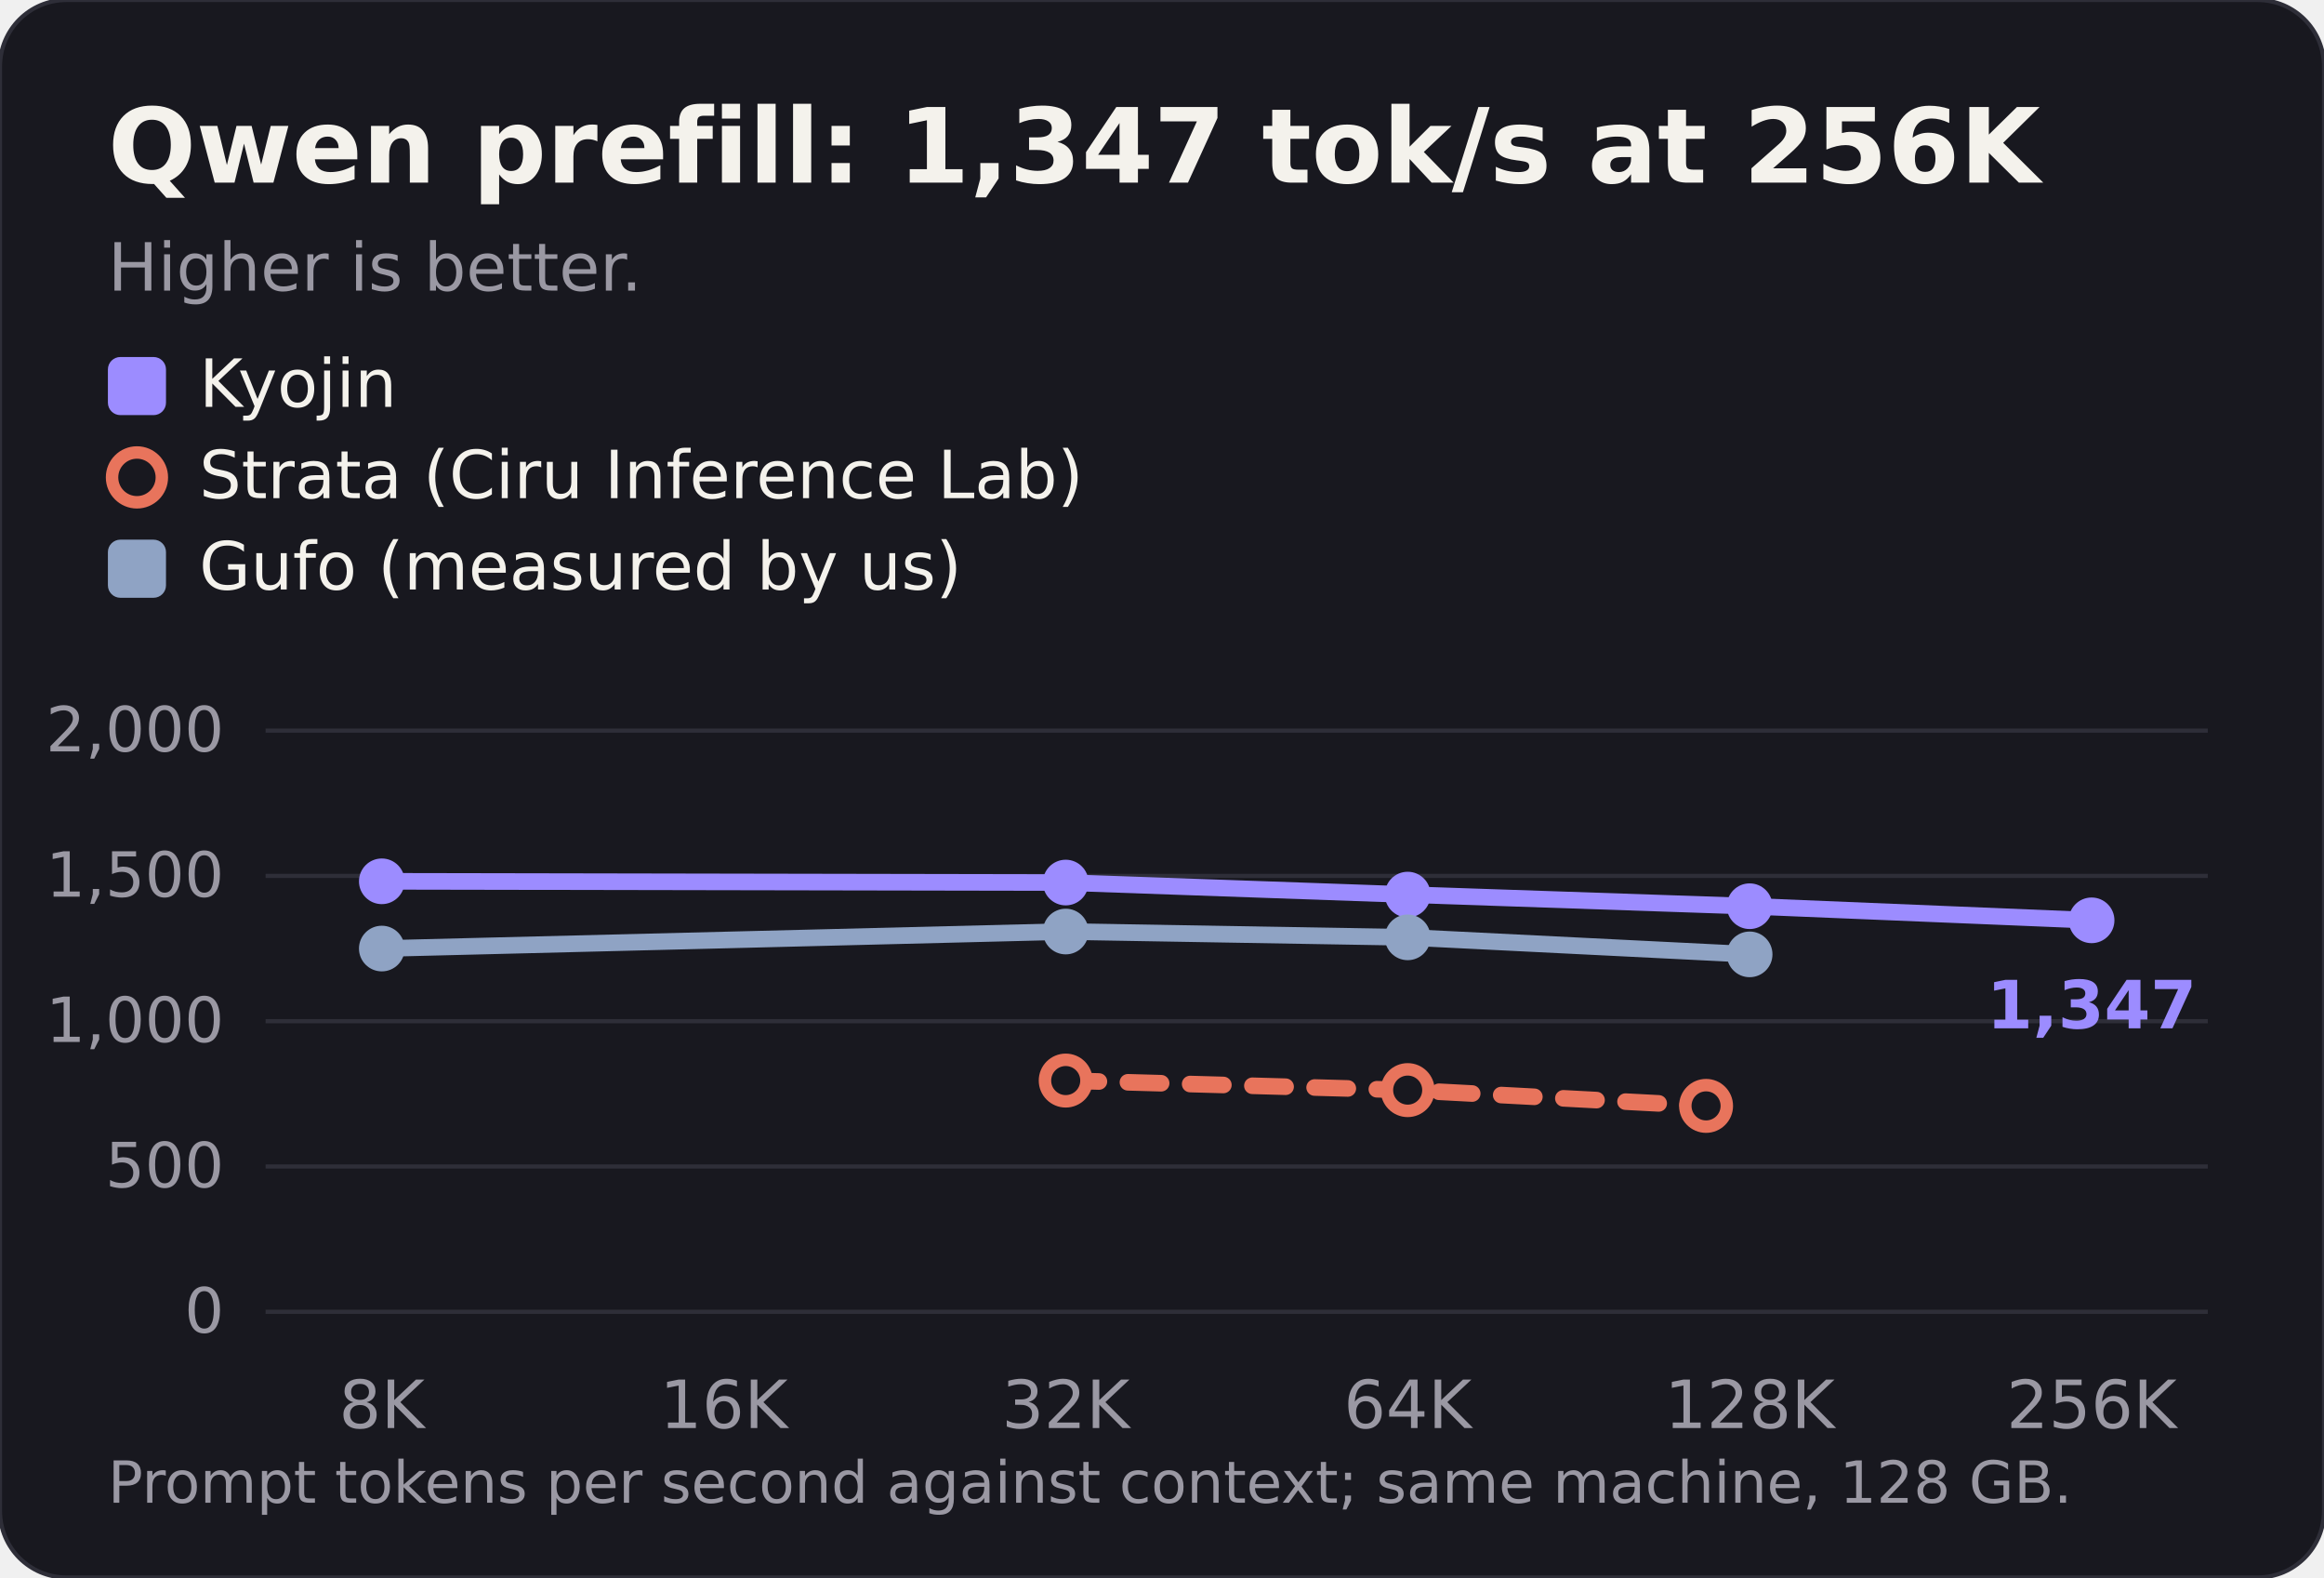
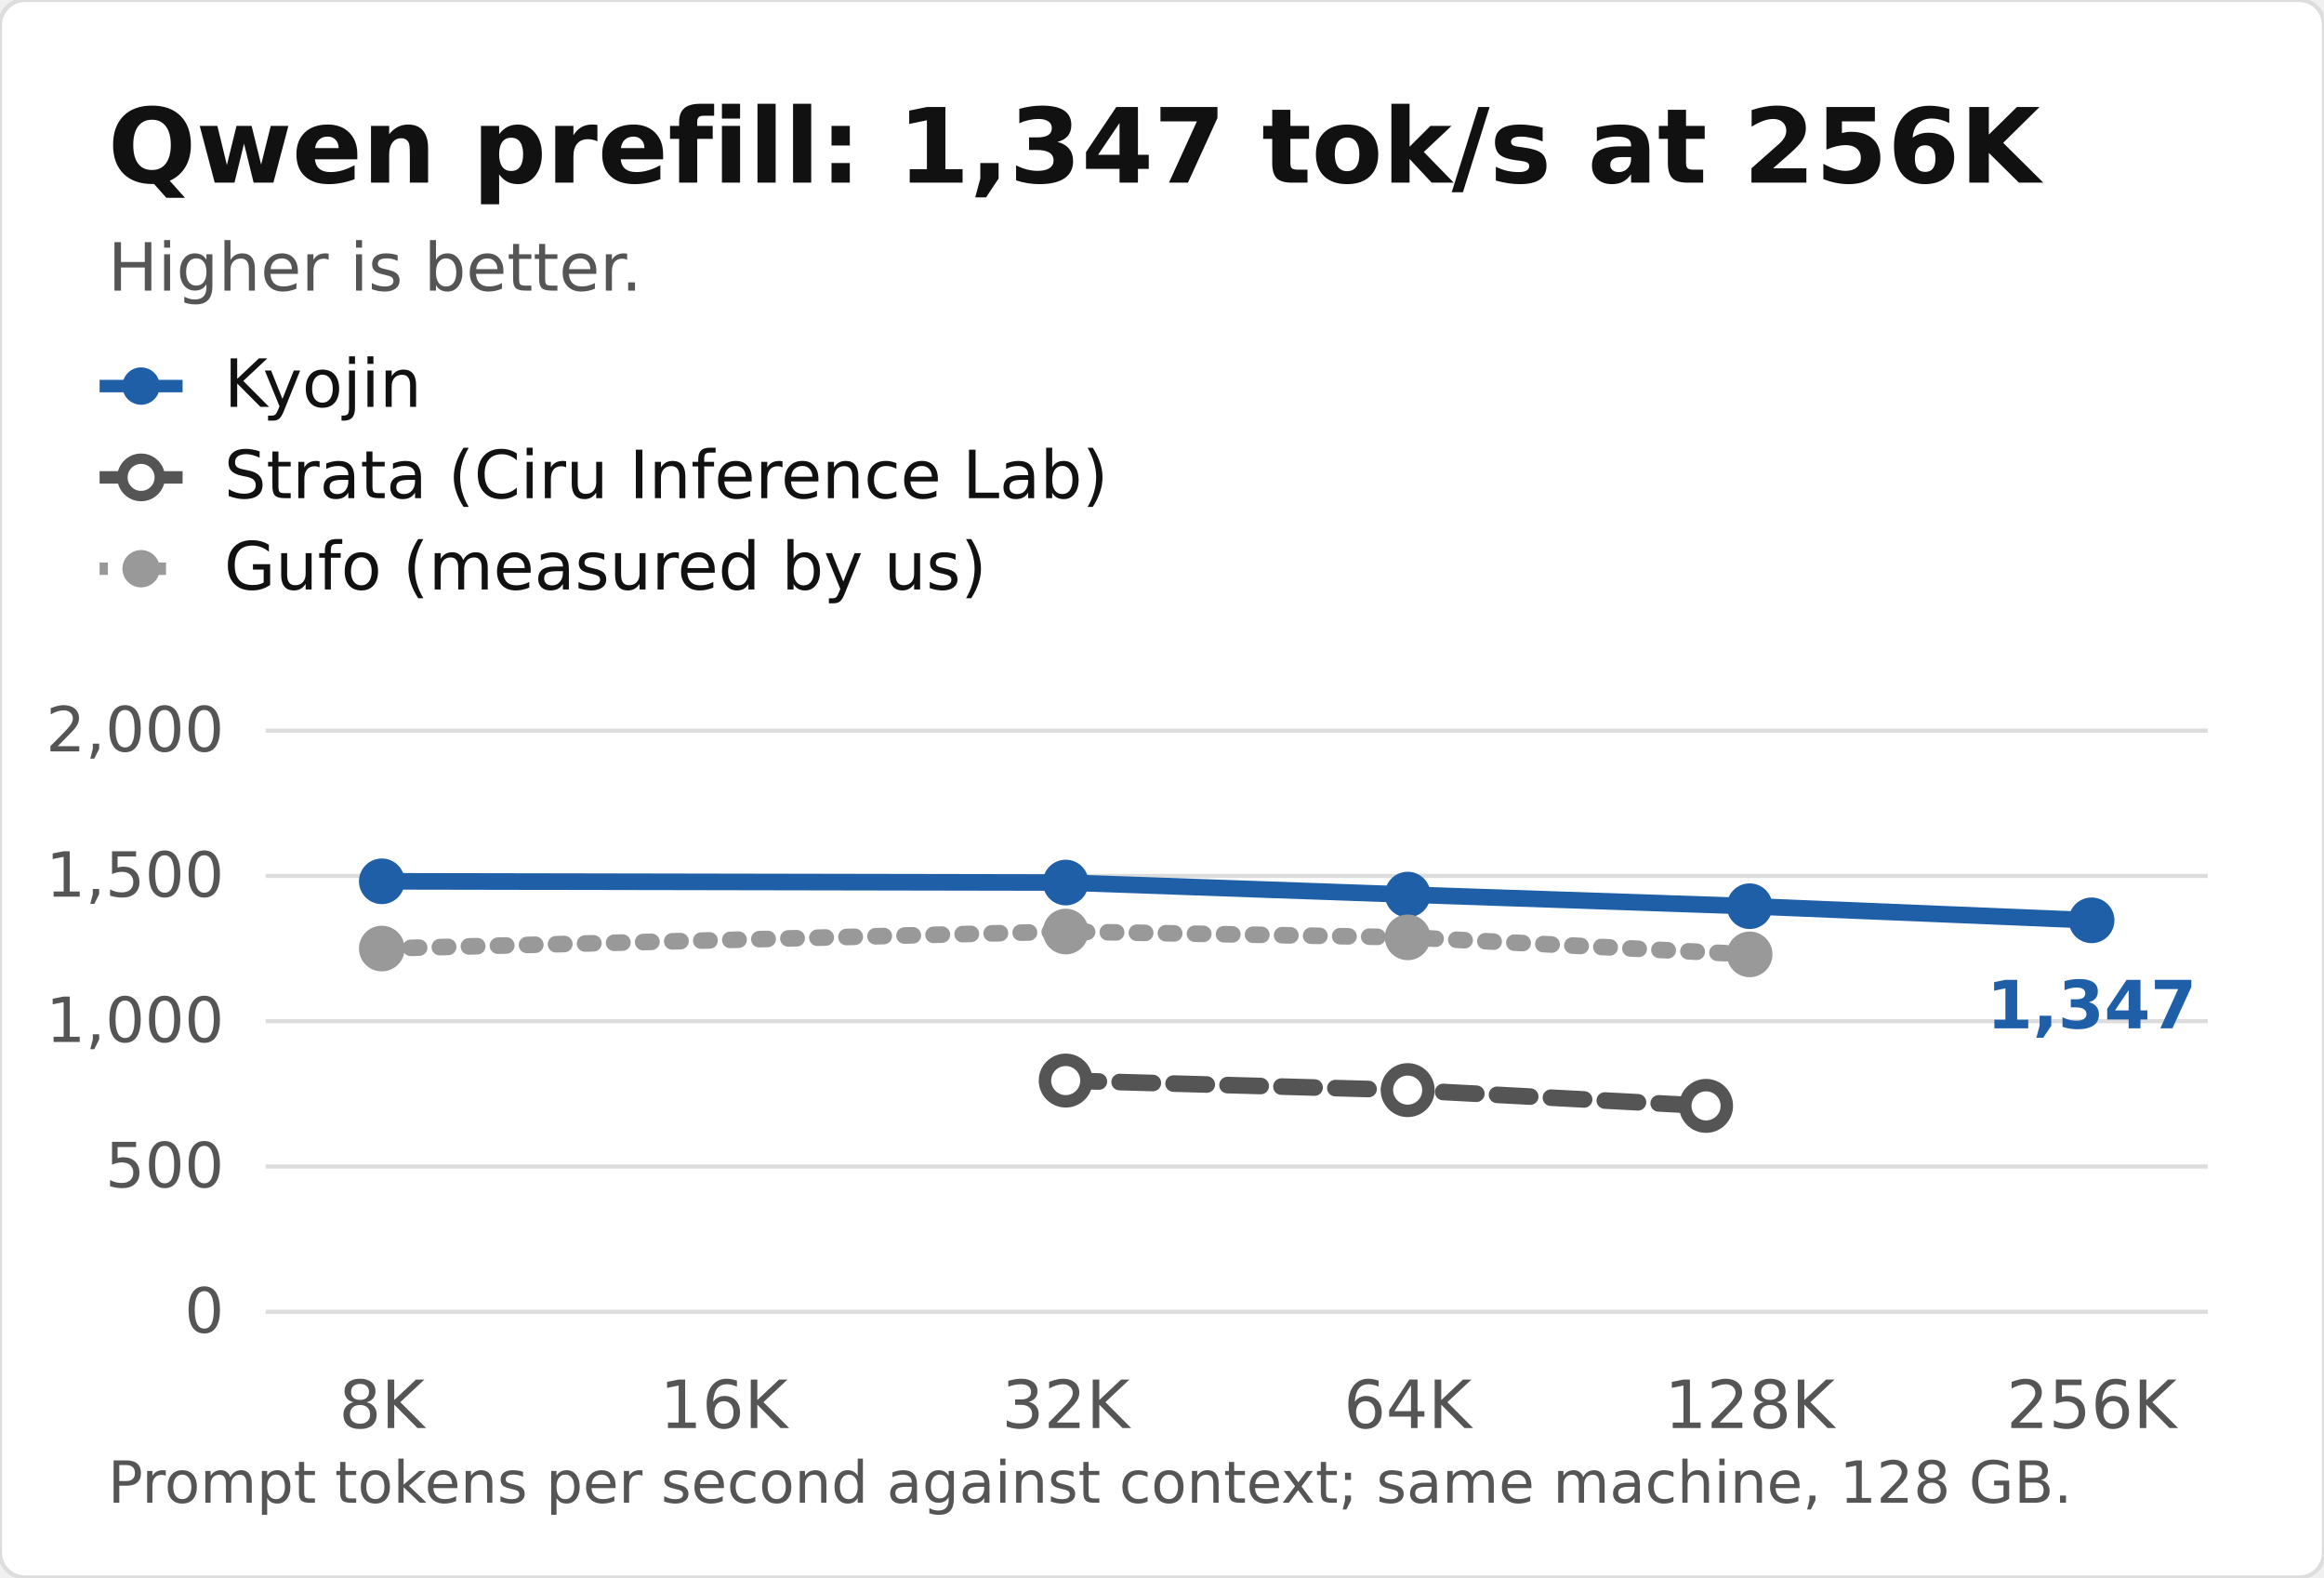
<svg xmlns="http://www.w3.org/2000/svg" width="560" height="380" viewBox="0 0 560 380" font-family="'Ubuntu Sans','DejaVu Sans',Helvetica,Arial,sans-serif">
-   <rect width="560" height="380" rx="16" fill="#18181F" stroke="#2E2E38" />
-   <text x="26" y="44" fill="#F4F2EC" font-size="25" text-anchor="start" font-weight="700">Qwen prefill: 1,347 tok/s at 256K</text>
-   <text x="26" y="70" fill="#9A98A3" font-size="16" text-anchor="start" font-weight="400">Higher is better.</text>
-   <line x1="64" x2="532" y1="316.0" y2="316.0" stroke="#2E2E38" />
-   <text x="54" y="321.0" fill="#9A98A3" font-size="15" text-anchor="end" font-weight="400">0</text>
-   <line x1="64" x2="532" y1="281.0" y2="281.0" stroke="#2E2E38" />
-   <text x="54" y="286.0" fill="#9A98A3" font-size="15" text-anchor="end" font-weight="400">500</text>
-   <line x1="64" x2="532" y1="246.0" y2="246.0" stroke="#2E2E38" />
-   <text x="54" y="251.0" fill="#9A98A3" font-size="15" text-anchor="end" font-weight="400">1,000</text>
-   <line x1="64" x2="532" y1="211.0" y2="211.0" stroke="#2E2E38" />
-   <text x="54" y="216.0" fill="#9A98A3" font-size="15" text-anchor="end" font-weight="400">1,500</text>
-   <line x1="64" x2="532" y1="176.0" y2="176.0" stroke="#2E2E38" />
-   <text x="54" y="181.0" fill="#9A98A3" font-size="15" text-anchor="end" font-weight="400">2,000</text>
-   <text x="92.0" y="344" fill="#9A98A3" font-size="16" text-anchor="middle" font-weight="400">8K</text>
-   <text x="174.4" y="344" fill="#9A98A3" font-size="16" text-anchor="middle" font-weight="400">16K</text>
-   <text x="256.8" y="344" fill="#9A98A3" font-size="16" text-anchor="middle" font-weight="400">32K</text>
-   <text x="339.2" y="344" fill="#9A98A3" font-size="16" text-anchor="middle" font-weight="400">64K</text>
-   <text x="411.108" y="344" fill="#9A98A3" font-size="16" text-anchor="middle" font-weight="400" />
-   <text x="421.6" y="344" fill="#9A98A3" font-size="16" text-anchor="middle" font-weight="400">128K</text>
-   <text x="504.0" y="344" fill="#9A98A3" font-size="16" text-anchor="middle" font-weight="400">256K</text>
-   <rect x="26" y="86" width="14" height="14" rx="3" fill="#9C8CFF" />
-   <text x="48" y="98" fill="#F4F2EC" font-size="16" text-anchor="start" font-weight="400">Kyojin</text>
-   <polyline fill="none" stroke="#9C8CFF" stroke-width="4" stroke-linejoin="round" stroke-linecap="round" points="92.0,212.3 256.8,212.6 339.2,215.5 421.6,218.3 504.0,221.7" />
-   <circle cx="92.0" cy="212.3" r="5.5" fill="#9C8CFF" />
-   <circle cx="256.8" cy="212.6" r="5.5" fill="#9C8CFF" />
-   <circle cx="339.2" cy="215.5" r="5.5" fill="#9C8CFF" />
-   <circle cx="421.6" cy="218.3" r="5.5" fill="#9C8CFF" />
-   <circle cx="504.0" cy="221.7" r="5.5" fill="#9C8CFF" />
-   <text x="504.0" y="247.71" fill="#9C8CFF" font-size="16" text-anchor="middle" font-weight="700">1,347</text>
-   <rect x="27" y="109" width="12" height="12" rx="6" fill="#18181F" stroke="#E8745C" stroke-width="3" />
-   <text x="48" y="120" fill="#F4F2EC" font-size="16" text-anchor="start" font-weight="400">Strata (Ciru Inference Lab)</text>
-   <polyline fill="none" stroke="#E8745C" stroke-width="4" stroke-linejoin="round" stroke-linecap="round" stroke-dasharray="8 7" points="256.8,260.3 339.2,262.6 411.1,266.4" />
-   <circle cx="256.8" cy="260.3" r="5" fill="#18181F" stroke="#E8745C" stroke-width="3" />
-   <circle cx="339.2" cy="262.6" r="5" fill="#18181F" stroke="#E8745C" stroke-width="3" />
-   <circle cx="411.1" cy="266.4" r="5" fill="#18181F" stroke="#E8745C" stroke-width="3" />
-   <rect x="26" y="130" width="14" height="14" rx="3" fill="#8FA3C4" />
-   <text x="48" y="142" fill="#F4F2EC" font-size="16" text-anchor="start" font-weight="400">Gufo (measured by us)</text>
-   <polyline fill="none" stroke="#8FA3C4" stroke-width="4" stroke-linejoin="round" stroke-linecap="round" points="92.0,228.5 256.8,224.4 339.2,225.8 421.6,229.9" />
-   <circle cx="92.0" cy="228.5" r="5.5" fill="#8FA3C4" />
-   <circle cx="256.8" cy="224.4" r="5.5" fill="#8FA3C4" />
-   <circle cx="339.2" cy="225.8" r="5.5" fill="#8FA3C4" />
-   <circle cx="421.6" cy="229.9" r="5.5" fill="#8FA3C4" />
-   <text x="26" y="362" fill="#9A98A3" font-size="14" text-anchor="start" font-weight="400">Prompt tokens per second against context; same machine, 128 GB.</text>
+   <rect width="560" height="380" rx="6" fill="#FFFFFF" stroke="#DDDDDD" />
+   <text x="26" y="44" fill="#111111" font-size="25" text-anchor="start" font-weight="700">Qwen prefill: 1,347 tok/s at 256K</text>
+   <text x="26" y="70" fill="#555555" font-size="16" text-anchor="start" font-weight="400">Higher is better.</text>
+   <line x1="64" x2="532" y1="316.0" y2="316.0" stroke="#DDDDDD" />
+   <text x="54" y="321.0" fill="#555555" font-size="15" text-anchor="end" font-weight="400">0</text>
+   <line x1="64" x2="532" y1="281.0" y2="281.0" stroke="#DDDDDD" />
+   <text x="54" y="286.0" fill="#555555" font-size="15" text-anchor="end" font-weight="400">500</text>
+   <line x1="64" x2="532" y1="246.0" y2="246.0" stroke="#DDDDDD" />
+   <text x="54" y="251.0" fill="#555555" font-size="15" text-anchor="end" font-weight="400">1,000</text>
+   <line x1="64" x2="532" y1="211.0" y2="211.0" stroke="#DDDDDD" />
+   <text x="54" y="216.0" fill="#555555" font-size="15" text-anchor="end" font-weight="400">1,500</text>
+   <line x1="64" x2="532" y1="176.0" y2="176.0" stroke="#DDDDDD" />
+   <text x="54" y="181.0" fill="#555555" font-size="15" text-anchor="end" font-weight="400">2,000</text>
+   <text x="92.0" y="344" fill="#555555" font-size="16" text-anchor="middle" font-weight="400">8K</text>
+   <text x="174.4" y="344" fill="#555555" font-size="16" text-anchor="middle" font-weight="400">16K</text>
+   <text x="256.8" y="344" fill="#555555" font-size="16" text-anchor="middle" font-weight="400">32K</text>
+   <text x="339.2" y="344" fill="#555555" font-size="16" text-anchor="middle" font-weight="400">64K</text>
+   <text x="411.108" y="344" fill="#555555" font-size="16" text-anchor="middle" font-weight="400" />
+   <text x="421.6" y="344" fill="#555555" font-size="16" text-anchor="middle" font-weight="400">128K</text>
+   <text x="504.0" y="344" fill="#555555" font-size="16" text-anchor="middle" font-weight="400">256K</text>
+   <line x1="24" x2="44" y1="93" y2="93" stroke="#1F5FA8" stroke-width="3" />
+   <circle cx="34" cy="93" r="4.5" fill="#1F5FA8" />
+   <text x="54" y="98" fill="#111111" font-size="16" text-anchor="start" font-weight="400">Kyojin</text>
+   <polyline fill="none" stroke="#1F5FA8" stroke-width="4" stroke-linejoin="round" stroke-linecap="round" points="92.0,212.3 256.8,212.6 339.2,215.5 421.6,218.3 504.0,221.7" />
+   <circle cx="92.0" cy="212.3" r="5.5" fill="#1F5FA8" />
+   <circle cx="256.8" cy="212.6" r="5.5" fill="#1F5FA8" />
+   <circle cx="339.2" cy="215.5" r="5.5" fill="#1F5FA8" />
+   <circle cx="421.6" cy="218.3" r="5.5" fill="#1F5FA8" />
+   <circle cx="504.0" cy="221.7" r="5.5" fill="#1F5FA8" />
+   <text x="504.0" y="247.71" fill="#1F5FA8" font-size="16" text-anchor="middle" font-weight="700">1,347</text>
+   <line x1="24" x2="44" y1="115" y2="115" stroke="#555555" stroke-width="3" stroke-dasharray="8 5" />
+   <circle cx="34" cy="115" r="4.5" fill="#FFFFFF" stroke="#555555" stroke-width="2.5" />
+   <text x="54" y="120" fill="#111111" font-size="16" text-anchor="start" font-weight="400">Strata (Ciru Inference Lab)</text>
+   <polyline fill="none" stroke="#555555" stroke-width="4" stroke-linejoin="round" stroke-linecap="round" stroke-dasharray="8 5" points="256.8,260.3 339.2,262.6 411.1,266.4" />
+   <circle cx="256.8" cy="260.3" r="5" fill="#FFFFFF" stroke="#555555" stroke-width="3" />
+   <circle cx="339.2" cy="262.6" r="5" fill="#FFFFFF" stroke="#555555" stroke-width="3" />
+   <circle cx="411.1" cy="266.4" r="5" fill="#FFFFFF" stroke="#555555" stroke-width="3" />
+   <line x1="24" x2="44" y1="137" y2="137" stroke="#999999" stroke-width="3" stroke-dasharray="2 5" />
+   <circle cx="34" cy="137" r="4.5" fill="#999999" />
+   <text x="54" y="142" fill="#111111" font-size="16" text-anchor="start" font-weight="400">Gufo (measured by us)</text>
+   <polyline fill="none" stroke="#999999" stroke-width="4" stroke-linejoin="round" stroke-linecap="round" stroke-dasharray="2 5" points="92.0,228.5 256.8,224.4 339.2,225.8 421.6,229.9" />
+   <circle cx="92.0" cy="228.5" r="5.5" fill="#999999" />
+   <circle cx="256.8" cy="224.4" r="5.5" fill="#999999" />
+   <circle cx="339.2" cy="225.8" r="5.5" fill="#999999" />
+   <circle cx="421.6" cy="229.9" r="5.5" fill="#999999" />
+   <text x="26" y="362" fill="#555555" font-size="14" text-anchor="start" font-weight="400">Prompt tokens per second against context; same machine, 128 GB.</text>
</svg>
